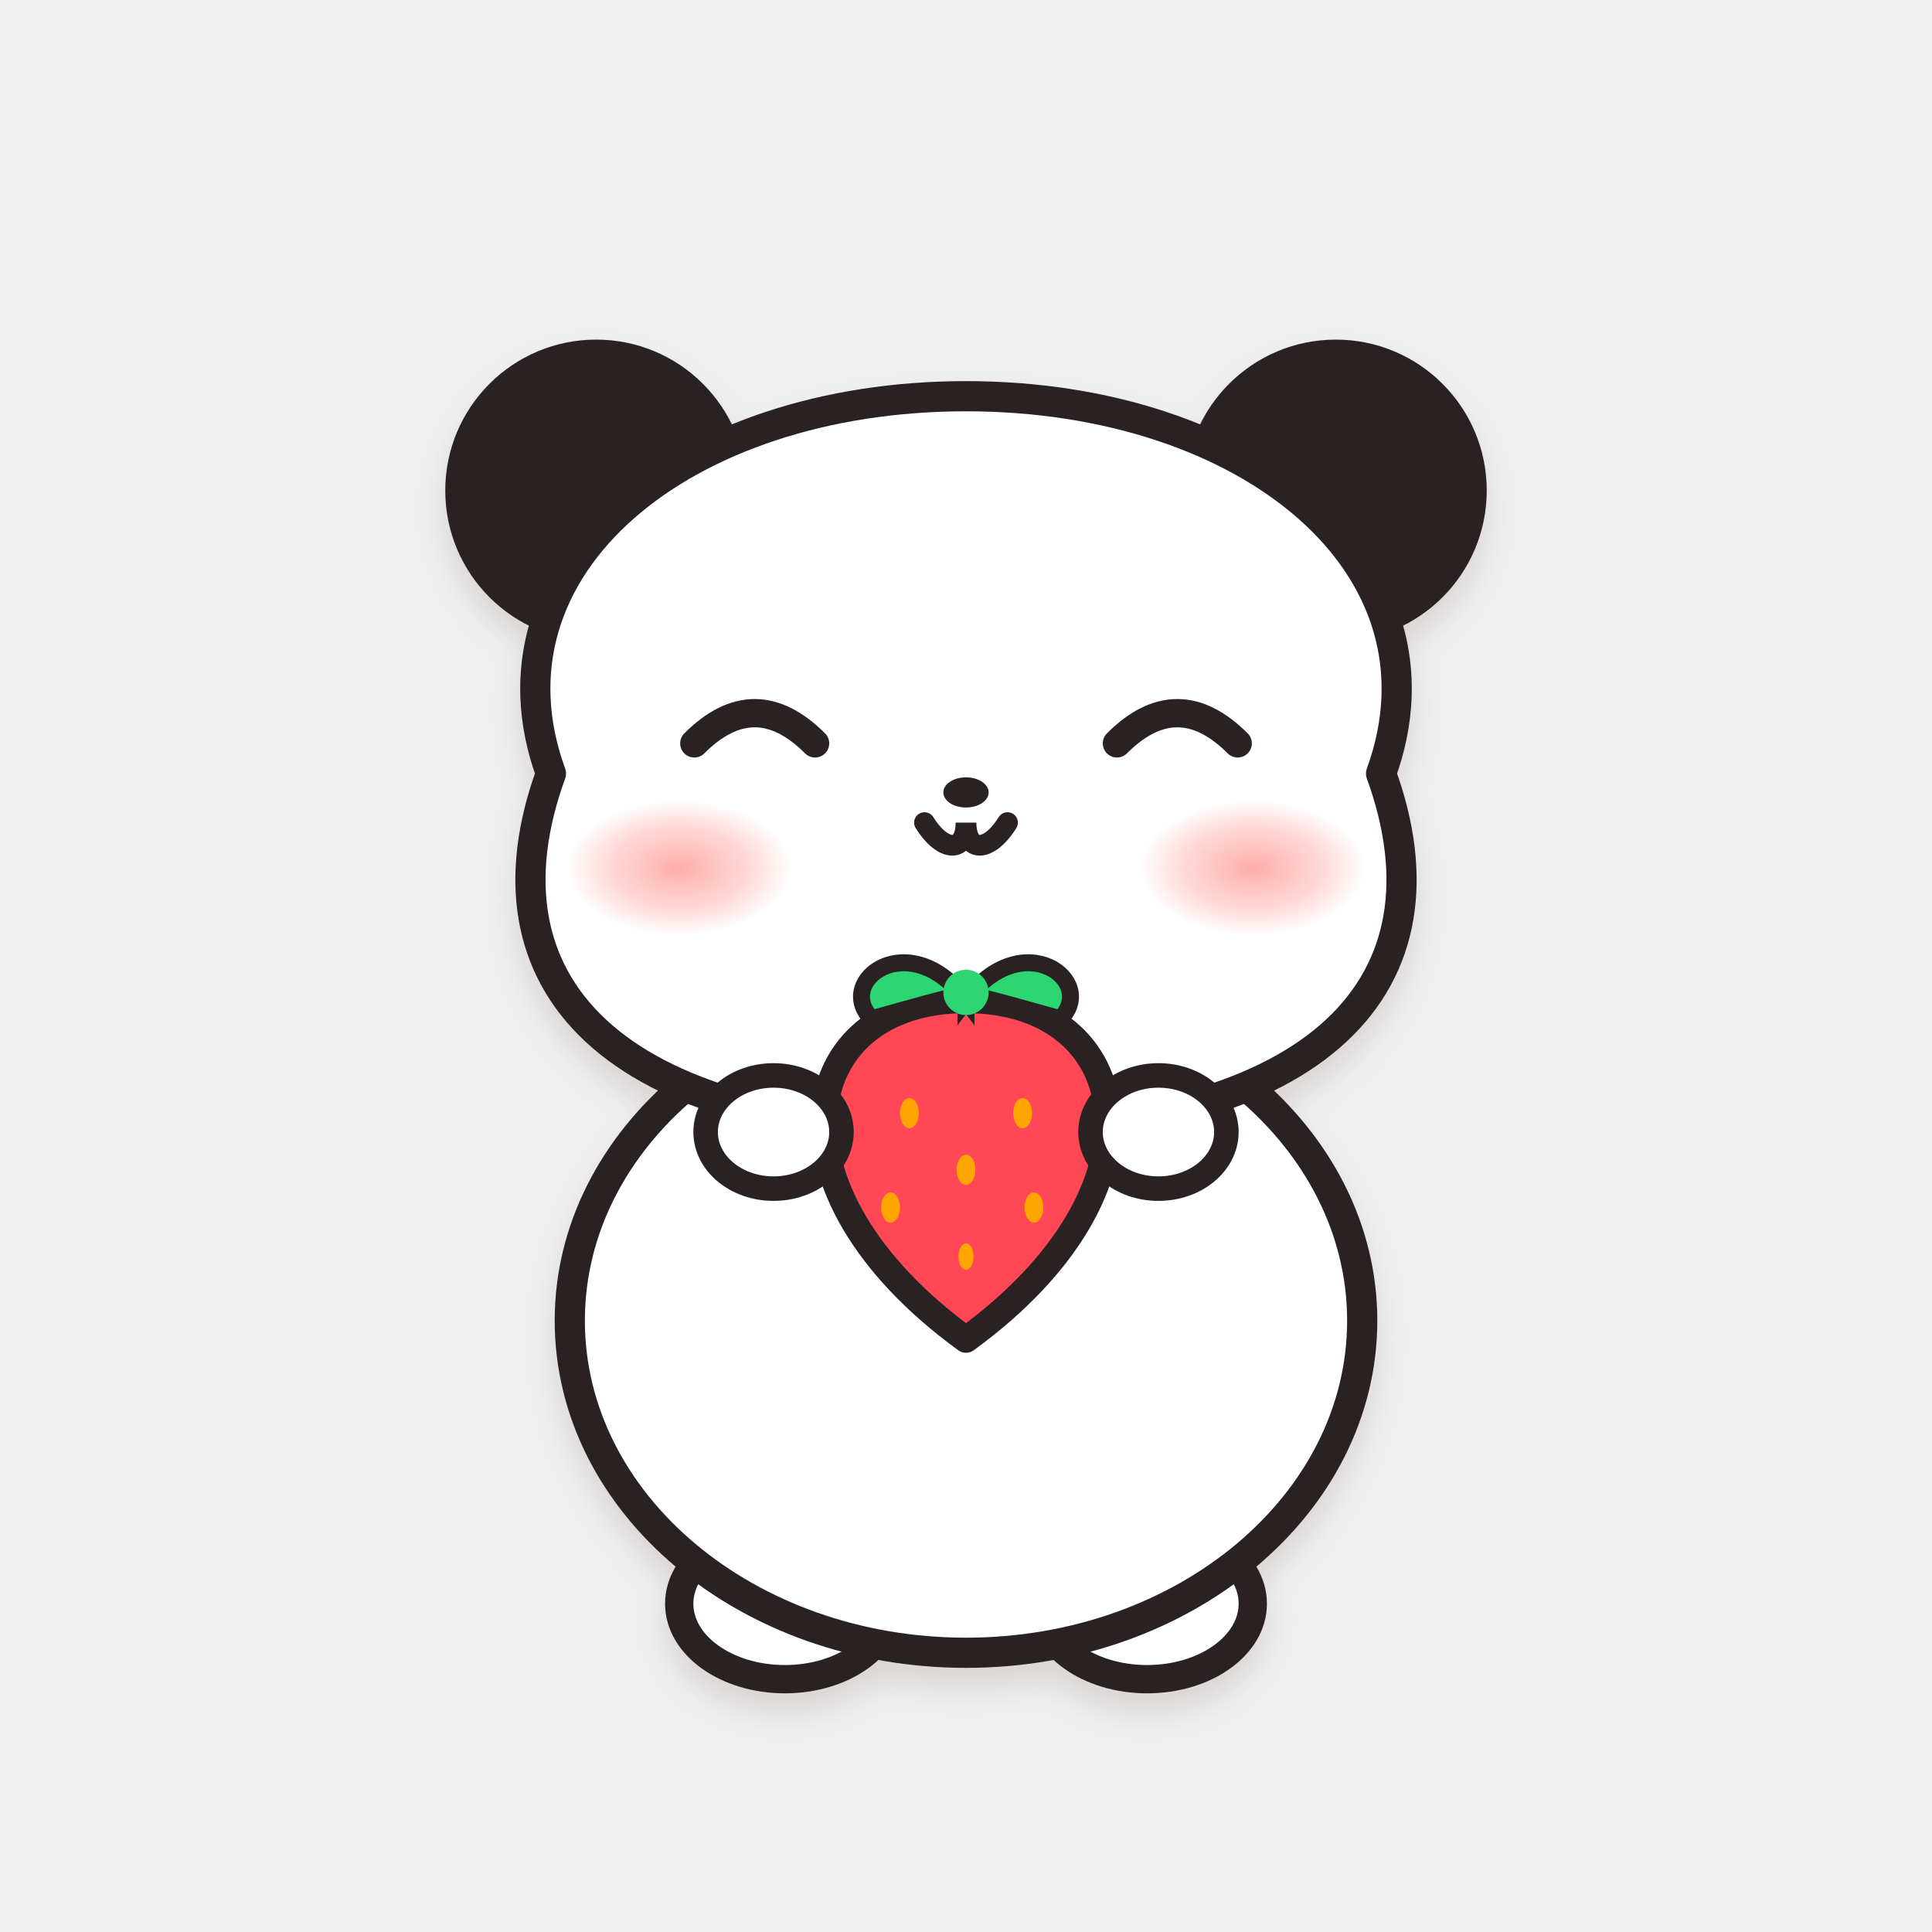
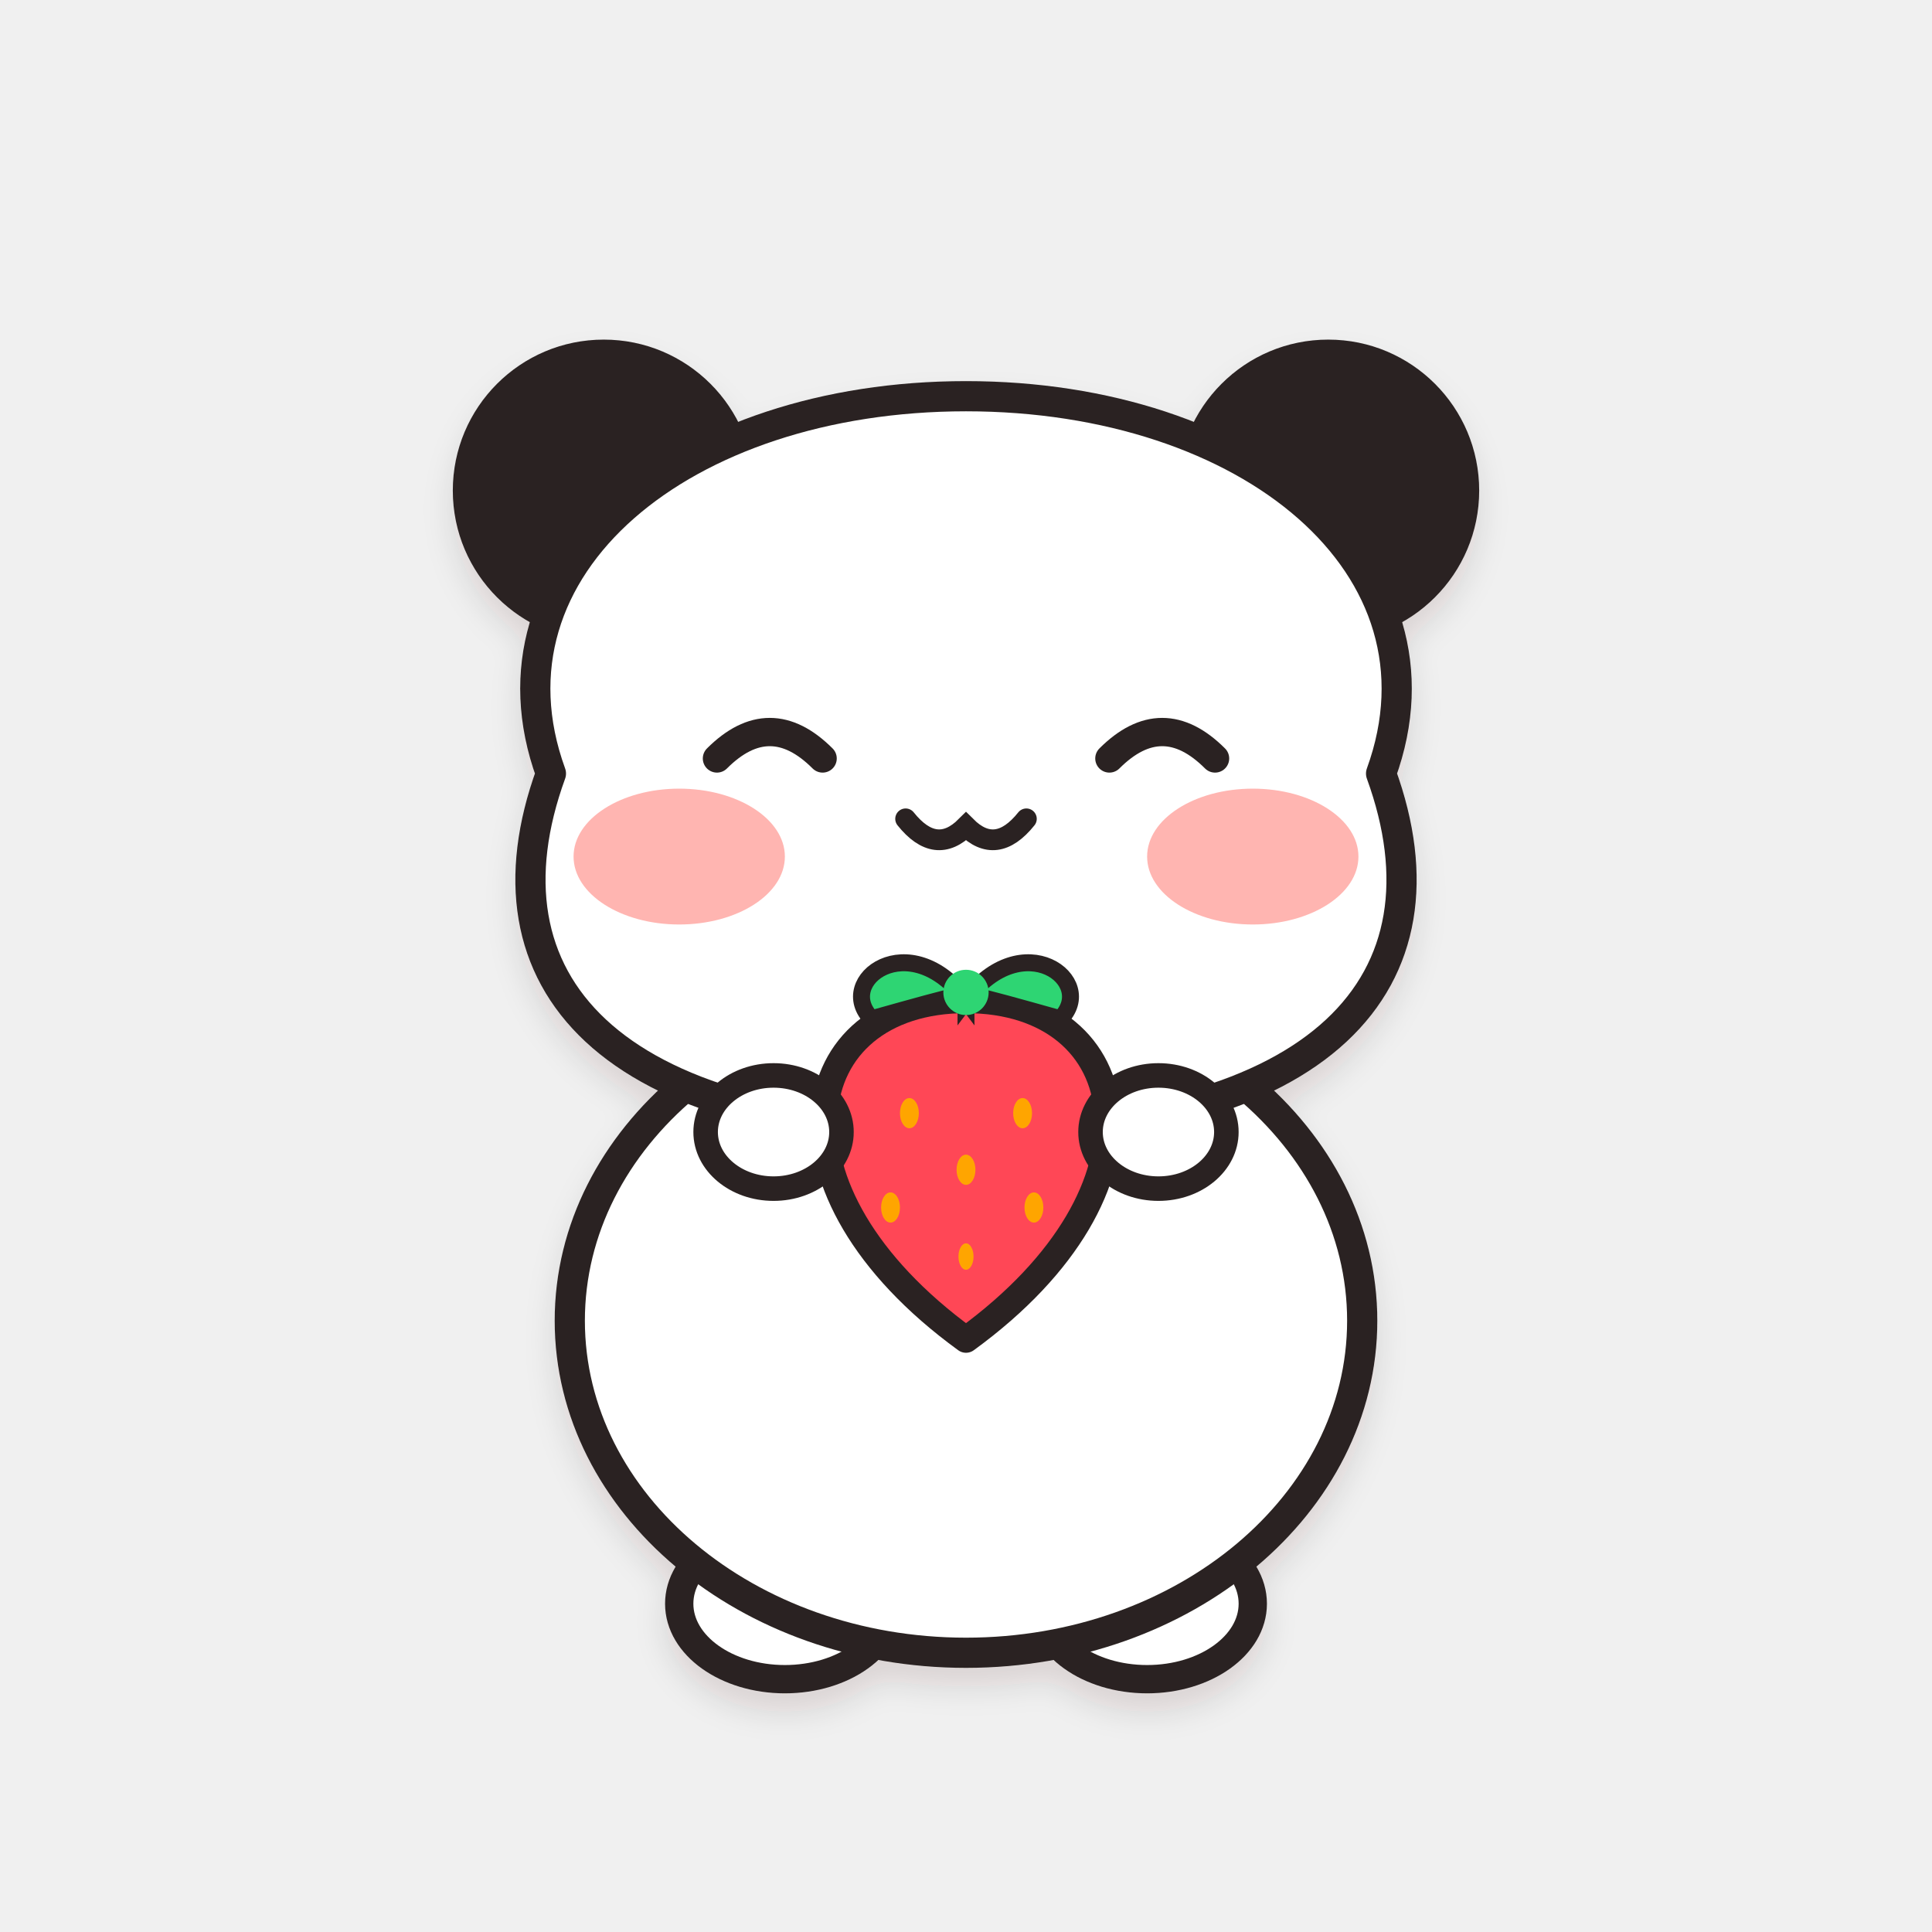
<svg xmlns="http://www.w3.org/2000/svg" viewBox="0 0 512 512" width="512" height="512">
  <defs>
    <radialGradient id="bubuBlush" cx="50%" cy="50%" r="50%">
      <stop offset="0%" stop-color="#FF9E99" stop-opacity="0.85" />
      <stop offset="60%" stop-color="#FFA8A3" stop-opacity="0.45" />
      <stop offset="100%" stop-color="#FFA8A3" stop-opacity="0" />
    </radialGradient>
    <radialGradient id="duduBlush" cx="50%" cy="50%" r="50%">
      <stop offset="0%" stop-color="#FF8E85" stop-opacity="0.85" />
      <stop offset="60%" stop-color="#FFA8A3" stop-opacity="0.4" />
      <stop offset="100%" stop-color="#FFA8A3" stop-opacity="0" />
    </radialGradient>
    <linearGradient id="heartPinkGrad" x1="0%" y1="0%" x2="0%" y2="100%">
      <stop offset="0%" stop-color="#FF758C" />
      <stop offset="100%" stop-color="#FF5277" />
    </linearGradient>
    <linearGradient id="heartRedGrad" x1="0%" y1="0%" x2="0%" y2="100%">
      <stop offset="0%" stop-color="#FF4B4B" />
      <stop offset="100%" stop-color="#D92027" />
    </linearGradient>
    <linearGradient id="bobaGrad" x1="0%" y1="0%" x2="0%" y2="100%">
      <stop offset="0%" stop-color="#F2D1A0" />
      <stop offset="100%" stop-color="#C59B6D" />
    </linearGradient>
    <linearGradient id="cloudGrad" x1="0%" y1="0%" x2="0%" y2="100%">
      <stop offset="0%" stop-color="#FFFFFF" />
      <stop offset="100%" stop-color="#E2F1FF" />
    </linearGradient>
    <linearGradient id="goldGrad" x1="0%" y1="0%" x2="100%" y2="100%">
      <stop offset="0%" stop-color="#FFE066" />
      <stop offset="100%" stop-color="#F59E0B" />
    </linearGradient>
    <filter id="softShadow" x="-15%" y="-15%" width="130%" height="130%">
      <feDropShadow dx="0" dy="5" stdDeviation="4" flood-color="#362213" flood-opacity="0.12" />
    </filter>
  </defs>
  <g filter="url(#softShadow)">
    <ellipse cx="208" cy="425" rx="28" ry="20" fill="#FFFFFF" stroke="#2B2421" stroke-width="7.5" />
    <ellipse cx="304" cy="425" rx="28" ry="20" fill="#FFFFFF" stroke="#2B2421" stroke-width="7.5" />
    <ellipse cx="256" cy="350" rx="105" ry="88" fill="#FFFFFF" stroke="#2B2421" stroke-width="8" />
-     <circle cx="158" cy="130" r="38" fill="#2B2421" stroke="#2B2421" stroke-width="4" />
-     <circle cx="354" cy="130" r="38" fill="#2B2421" stroke="#2B2421" stroke-width="4" />
+     <circle cx="160" cy="130" r="38" fill="#2B2421" stroke="#2B2421" stroke-width="4" />
+     <circle cx="352" cy="130" r="38" fill="#2B2421" stroke="#2B2421" stroke-width="4" />
    <path d="M 146 205              C 126 150, 181 105, 256 105              C 331 105, 386 150, 366 205              C 386 260, 351 300, 256 300              C 161 300, 126 260, 146 205 Z" fill="#FFFFFF" stroke="#2B2421" stroke-width="8" stroke-linejoin="round" />
-     <ellipse cx="180" cy="230" rx="30" ry="18" fill="url(#bubuBlush)" />
-     <ellipse cx="332" cy="230" rx="30" ry="18" fill="url(#bubuBlush)" />
-     <path d="M 184 197 Q 200 181 216 197" fill="none" stroke="#2B2421" stroke-width="7.5" stroke-linecap="round" />
-     <path d="M 296 197 Q 312 181 328 197" fill="none" stroke="#2B2421" stroke-width="7.5" stroke-linecap="round" />
-     <ellipse cx="256" cy="210" rx="6" ry="4" fill="#2B2421" />
-     <path d="M 245 218 C 250 226, 256 226, 256 218 C 256 226, 262 226, 267 218" fill="none" stroke="#2B2421" stroke-width="5.5" stroke-linecap="round" />
+     <ellipse cx="180" cy="227" rx="28" ry="18" fill="#FFA8A3" opacity="0.85" />
+     <ellipse cx="332" cy="227" rx="28" ry="18" fill="#FFA8A3" opacity="0.85" />
+     <path d="M 190 201 Q 204 187 218 201" fill="none" stroke="#2B2421" stroke-width="7.5" stroke-linecap="round" />
+     <path d="M 294 201 Q 308 187 322 201" fill="none" stroke="#2B2421" stroke-width="7.5" stroke-linecap="round" />
+     <path d="M 240 217 Q 248 227 256 219 Q 264 227 272 217" fill="none" stroke="#2B2421" stroke-width="5.5" stroke-linecap="round" />
+     <path d="M 256 297 L 232 287 L 236 309 Z M 256 297 L 280 287 L 276 309 Z" fill="#2B2421" />
+     <circle cx="256" cy="298" r="6" fill="#2B2421" />
    <g transform="translate(256, 305)">
      <path d="M 0 -40 C 45 -40, 55 10, 0 50 C -55 10, -45 -40, 0 -40 Z" fill="#FF4757" stroke="#2B2421" stroke-width="7" stroke-linejoin="round" />
      <path d="M 0 -40 C -15 -60, -35 -45, -25 -35 C 0 -42, 0 -42, 0 -40 Z" fill="#2ED573" stroke="#2B2421" stroke-width="4.5" />
      <path d="M 0 -40 C 15 -60, 35 -45, 25 -35 C 0 -42, 0 -42, 0 -40 Z" fill="#2ED573" stroke="#2B2421" stroke-width="4.5" />
      <circle cx="0" cy="-42" r="6" fill="#2ED573" />
      <ellipse cx="-15" cy="-10" rx="2.5" ry="4" fill="#FFA502" />
      <ellipse cx="15" cy="-10" rx="2.5" ry="4" fill="#FFA502" />
      <ellipse cx="0" cy="5" rx="2.5" ry="4" fill="#FFA502" />
      <ellipse cx="-20" cy="15" rx="2.5" ry="4" fill="#FFA502" />
      <ellipse cx="18" cy="15" rx="2.5" ry="4" fill="#FFA502" />
      <ellipse cx="0" cy="28" rx="2" ry="3.5" fill="#FFA502" />
    </g>
    <ellipse cx="205" cy="300" rx="18" ry="15" fill="#FFFFFF" stroke="#2B2421" stroke-width="6.5" />
    <ellipse cx="307" cy="300" rx="18" ry="15" fill="#FFFFFF" stroke="#2B2421" stroke-width="6.5" />
  </g>
</svg>
